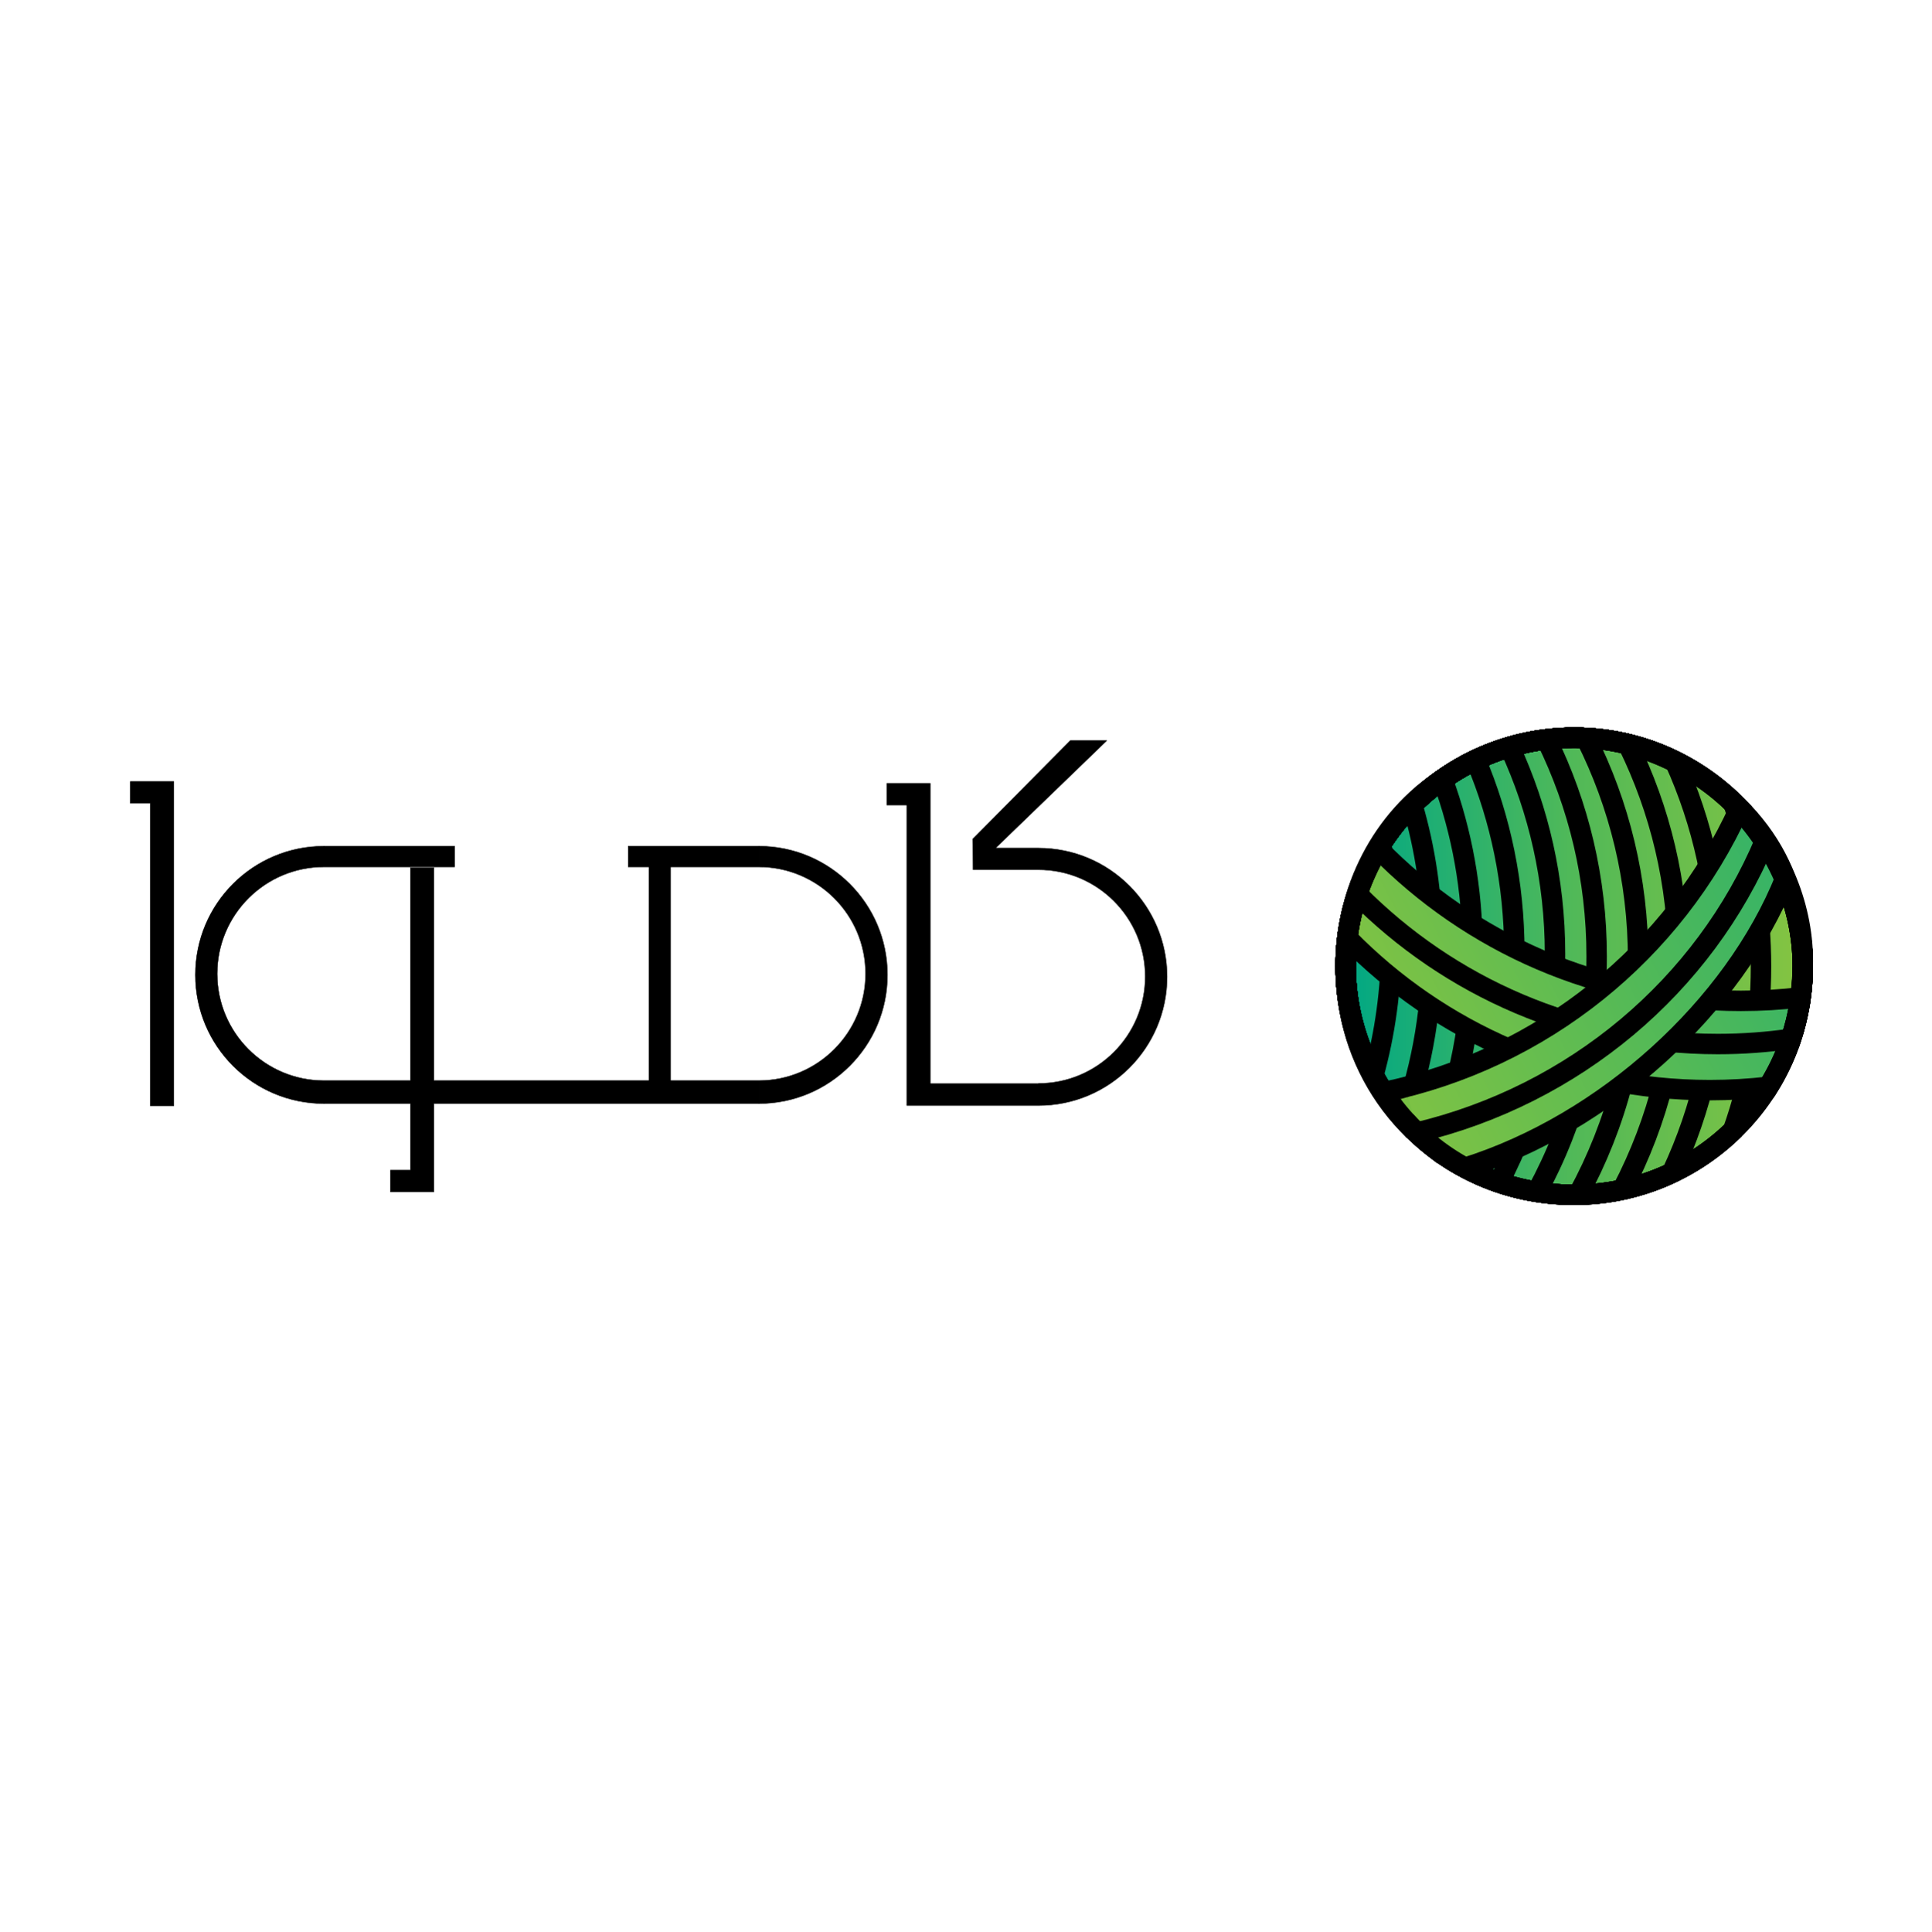
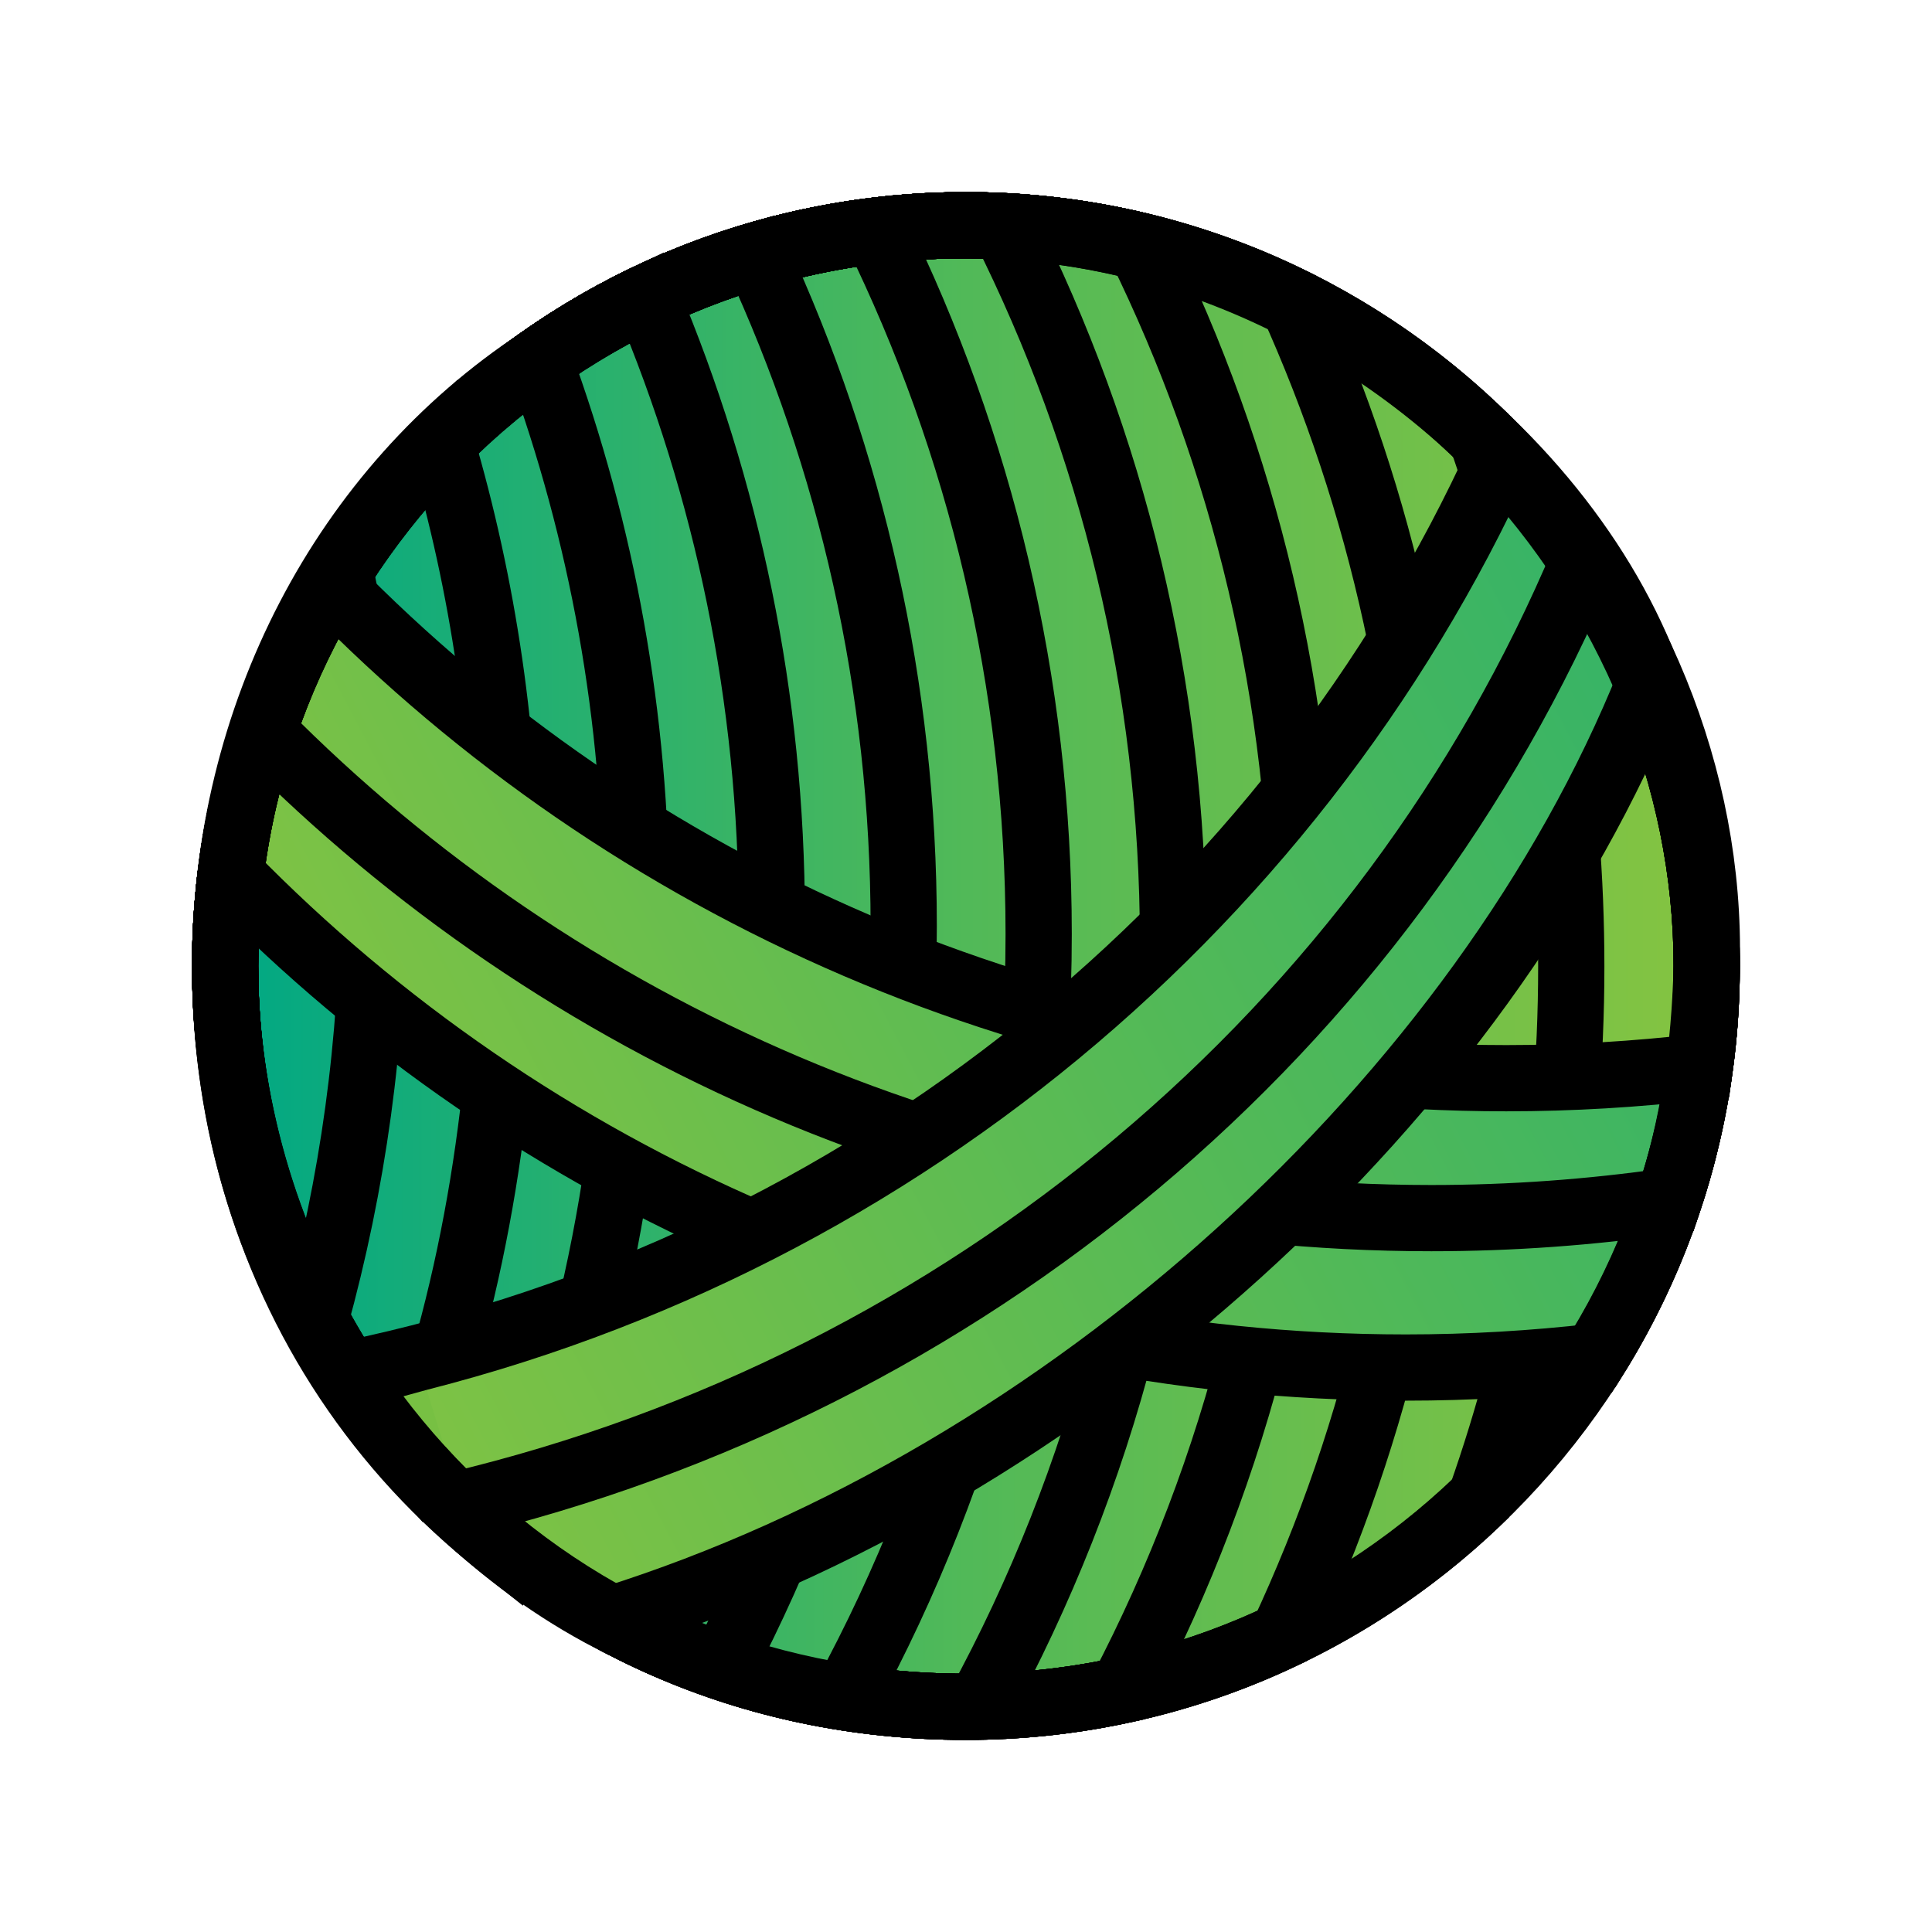
- <svg xmlns="http://www.w3.org/2000/svg" version="1.1" id="Layer_1" x="0px" y="0px" width="2267.72px" height="2267.72px" viewBox="0 0 2267.72 2267.72" enable-background="new 0 0 2267.72 2267.72" xml:space="preserve">
-   <g>
-     <path fill-rule="evenodd" clip-rule="evenodd" d="M1219.309,1021.244c69.311,0,125.497,56.186,125.497,125.496   c0,69.31-56.186,125.496-125.497,125.496V1021.244L1219.309,1021.244z M380.517,993.622c-83.46,0-151.118,67.657-151.118,151.118   c0,83.46,67.658,151.118,151.118,151.118V993.622L380.517,993.622z M890.918,993.622c83.46,0,151.118,67.658,151.118,151.118   c0,83.46-67.658,151.118-151.118,151.118V993.622L890.918,993.622z M890.918,1017.928v250.993   c69.31,0,125.496-56.186,125.496-125.496C1016.415,1074.114,960.229,1017.928,890.918,1017.928L890.918,1017.928z    M380.517,1017.927v250.993c-69.311,0-125.497-56.187-125.497-125.496C255.02,1074.113,311.206,1017.927,380.517,1017.927   L380.517,1017.927z M380.517,993.622v24.306V993.622L380.517,993.622z M1219.309,995.882v302.236   c83.46,0,151.118-67.658,151.118-151.118C1370.427,1063.54,1302.77,995.882,1219.309,995.882L1219.309,995.882z M1142.693,1021.244   h76.617v-25.362h-50.372l130.686-126.286h-42.8l-114.659,115.716L1142.693,1021.244L1142.693,1021.244z M204.034,1270.367V917.683   h-27.482h-23.506v25.495h23.506v327.188v28.17h27.482V1270.367L204.034,1270.367z M737.687,1017.928v-24.306h153.232v24.306   H787.376v250.992h103.543v0.001v26.936H509.445v103.713h-27.477h-23.505v-25.494h23.505v-78.218H380.517v-26.937h101.451v-249.931   h27.477v249.931h252.568v-250.992H737.687L737.687,1017.928z M380.517,1017.928v-24.306h153.232v24.306H380.517L380.517,1017.928z    M1092.318,1272.497V919.814h-27.482h-23.506v25.494h23.506v327.188v25.622h154.474v-25.622H1092.318z" />
-     <path fill-rule="evenodd" clip-rule="evenodd" fill="none" stroke="#000000" stroke-width="0.5" stroke-miterlimit="2.613" d="   M1219.309,1021.244c69.311,0,125.497,56.186,125.497,125.496c0,69.31-56.186,125.496-125.497,125.496 M380.517,993.622   c-83.46,0-151.118,67.657-151.118,151.118c0,83.46,67.658,151.118,151.118,151.118 M890.918,993.622   c83.46,0,151.118,67.658,151.118,151.118c0,83.46-67.658,151.118-151.118,151.118 M890.918,1017.928   c69.31,0,125.496,56.186,125.496,125.496c0,69.311-56.186,125.496-125.496,125.496 M380.517,1017.927   c-69.311,0-125.497,56.186-125.497,125.497c0,69.31,56.186,125.496,125.497,125.496 M380.517,993.622v24.306 M1219.309,995.882   c83.46,0,151.118,67.658,151.118,151.118c0,83.46-67.658,151.118-151.118,151.118 M1142.693,1021.244h76.617v-25.362h-50.372   l130.686-126.286h-42.8l-114.659,115.716L1142.693,1021.244L1142.693,1021.244z M204.034,1270.367V917.683h-27.482h-23.506v25.495   h23.506v327.188v28.17h27.482V1270.367L204.034,1270.367z M737.687,1017.928h24.327v250.992H509.445v-249.931h-27.477v249.931   H380.517v26.937h101.451v78.218h-23.505v25.494h23.505h27.477v-103.713h381.473v-26.936v-0.001H787.376v-250.992h103.543v-24.306   H737.687V1017.928L737.687,1017.928z M380.517,1017.928h153.232v-24.306H380.517V1017.928L380.517,1017.928z M1092.318,1272.497   V919.814h-27.482h-23.506v25.494h23.506v327.188v25.622h154.474v-25.622H1092.318z" />
-   </g>
-   <g>
-     <g>
-       <path fill-rule="evenodd" clip-rule="evenodd" fill="none" stroke="#000000" stroke-width="24" stroke-miterlimit="2.613" d="    M2075.437,1277.961c-22.163,2.487-44.683,3.811-67.52,3.811c-167.263,0-318.3-68.579-425.956-178.811    c15.652-133.332,129.008-236.786,266.545-236.786c156.004,0,268.409,131.895,268.409,268.409    C2116.916,1187.311,2101.7,1236.48,2075.437,1277.961z" />
-       <path fill-rule="evenodd" clip-rule="evenodd" fill="none" stroke="#000000" stroke-width="24" stroke-miterlimit="2.613" d="    M2103.123,1219.717c-23.825,2.884-48.079,4.395-72.693,4.395c-170.719,0-324.529-71.448-432.567-185.704    c38.675-100.727,136.302-172.234,250.644-172.234c156.004,0,268.409,131.895,268.409,268.409    C2116.916,1164.342,2112.063,1192.965,2103.123,1219.717z" />
-       <path fill-rule="evenodd" clip-rule="evenodd" fill="none" stroke="#000000" stroke-width="24" stroke-miterlimit="2.613" d="    M2114.399,1171.344c-20.327,2.085-40.955,3.169-61.84,3.169c-169.741,0-322.774-70.624-430.714-183.737    c47.62-74.899,131.333-124.602,226.662-124.602c156.004,0,268.409,131.895,268.409,268.409    C2116.916,1147.056,2116.046,1159.324,2114.399,1171.344z" />
+ <svg xmlns="http://www.w3.org/2000/svg" version="1.1" id="Layer_1" x="0px" y="0px" width="700" height="700" viewBox="0 0 700 700" enable-background="new 0 0 2267.72 2267.72" xml:space="preserve">
+   <defs id="defs3542" />
+   <g id="g3467" transform="translate(-1498.542,-784.5835)">
+     <g id="g3469">
+       <path stroke-miterlimit="2.613" d="m 2075.437,1277.961 c -22.163,2.487 -44.683,3.811 -67.52,3.811 -167.263,0 -318.3,-68.579 -425.956,-178.811 15.652,-133.332 129.008,-236.786 266.545,-236.786 156.004,0 268.409,131.895 268.409,268.409 0,52.727 -15.215,101.896 -41.478,143.377 z" id="path3471" style="clip-rule:evenodd;fill:none;fill-rule:evenodd;stroke:#000000;stroke-width:24;stroke-miterlimit:2.613" />
+       <path stroke-miterlimit="2.613" d="m 2103.123,1219.717 c -23.825,2.884 -48.079,4.395 -72.693,4.395 -170.719,0 -324.529,-71.448 -432.567,-185.704 38.675,-100.727 136.302,-172.234 250.644,-172.234 156.004,0 268.409,131.895 268.409,268.409 0,29.759 -4.853,58.382 -13.793,85.134 z" id="path3473" style="clip-rule:evenodd;fill:none;fill-rule:evenodd;stroke:#000000;stroke-width:24;stroke-miterlimit:2.613" />
+       <path stroke-miterlimit="2.613" d="m 2114.399,1171.344 c -20.327,2.085 -40.955,3.169 -61.84,3.169 -169.741,0 -322.774,-70.624 -430.714,-183.737 47.62,-74.899 131.333,-124.602 226.662,-124.602 156.004,0 268.409,131.895 268.409,268.409 0,12.473 -0.87,24.741 -2.517,36.761 z" id="path3475" style="clip-rule:evenodd;fill:none;fill-rule:evenodd;stroke:#000000;stroke-width:24;stroke-miterlimit:2.613" />
      <linearGradient id="SVGID_1_" gradientUnits="userSpaceOnUse" x1="1580.098" y1="1134.584" x2="2116.916" y2="1134.583">
-         <stop offset="0" style="stop-color:#00A884" />
-         <stop offset="0.5" style="stop-color:#51B958" />
-         <stop offset="1" style="stop-color:#85C441" />
+         <stop offset="0" style="stop-color:#00A884" id="stop3478" />
+         <stop offset="0.5" style="stop-color:#51B958" id="stop3480" />
+         <stop offset="1" style="stop-color:#85C441" id="stop3482" />
      </linearGradient>
-       <path fill-rule="evenodd" clip-rule="evenodd" fill="url(#SVGID_1_)" stroke="#000000" stroke-width="24" stroke-miterlimit="2.613" d="    M1848.507,866.174c156.004,0,268.409,131.895,268.409,268.409c0,148.238-120.171,268.409-268.409,268.409    c-157.903,0-268.409-127.963-268.409-268.409C1580.098,986.345,1700.269,866.174,1848.507,866.174z" />
-       <path fill-rule="evenodd" clip-rule="evenodd" fill="none" stroke="#000000" stroke-width="24" stroke-miterlimit="2.613" d="    M1621.725,990.969c7.818,37.928,11.929,77.188,11.929,117.397c0,53.512-7.311,105.329-20.927,154.572    c-20.802-38.13-32.628-81.861-32.628-128.355C1580.098,1081.756,1595.37,1032.499,1621.725,990.969z" />
-       <path fill-rule="evenodd" clip-rule="evenodd" fill="none" stroke="#000000" stroke-width="24" stroke-miterlimit="2.613" d="    M1693.879,915.174c22.752,62.141,35.178,129.167,35.178,199.067c0,81.796-15.147,162.277-45.824,232.974    c-61.711-49.177-103.135-127.59-103.135-212.633C1580.098,1043.923,1623.333,961.667,1693.879,915.174z" />
-       <path fill-rule="evenodd" clip-rule="evenodd" fill="none" stroke="#000000" stroke-width="24" stroke-miterlimit="2.613" d="    M1862.236,866.52c39.224,78.197,61.31,166.278,61.31,259.471c0,100.197-25.507,194.498-70.425,276.942    c-1.537,0.026-3.072,0.059-4.614,0.059c-157.903,0-268.409-127.963-268.409-268.409c0-148.238,120.171-268.409,268.409-268.409    C1853.111,866.174,1857.688,866.291,1862.236,866.52z" />
-       <path fill-rule="evenodd" clip-rule="evenodd" fill="none" stroke="#000000" stroke-width="24" stroke-miterlimit="2.613" d="    M1911.491,873.625c37.925,77.151,59.215,163.768,59.215,255.304c0,96.626-23.722,187.771-65.696,268.085    c-18.219,3.904-37.118,5.978-56.503,5.978c-157.903,0-268.409-127.963-268.409-268.409c0-148.238,120.171-268.409,268.409-268.409    C1870.202,866.174,1891.288,868.767,1911.491,873.625z" />
-       <path fill-rule="evenodd" clip-rule="evenodd" fill="none" stroke="#000000" stroke-width="24" stroke-miterlimit="2.613" d="    M1966.364,893.383c32.945,72.838,51.286,153.541,51.286,238.483c0,87.671-19.549,170.819-54.519,245.471    c-34.763,16.444-73.615,25.655-114.624,25.655c-157.903,0-268.409-127.963-268.409-268.409    c0-148.238,120.171-268.409,268.409-268.409C1890.792,866.174,1930.785,875.965,1966.364,893.383z" />
-       <path fill-rule="evenodd" clip-rule="evenodd" fill="none" stroke="#000000" stroke-width="24" stroke-miterlimit="2.613" d="    M1815.858,868.155c37.8,77.049,59.012,163.523,59.012,254.899c0,99.965-25.394,194.06-70.119,276.368    c-137.088-22.48-224.653-137.71-224.653-264.839C1580.098,997.398,1683.02,884.266,1815.858,868.155z" />
-       <path fill-rule="evenodd" clip-rule="evenodd" fill="none" stroke="#000000" stroke-width="24" stroke-miterlimit="2.613" d="    M2034.605,941.181c23.217,65.437,33.238,130.118,33.238,193.624c0,67.613-11.645,132.529-32.996,192.945    c-48.276,46.581-113.957,75.243-186.34,75.243c-157.903,0-268.409-127.963-268.409-268.409    c0-148.238,120.171-268.409,268.409-268.409C1920.768,866.174,1986.351,894.739,2034.605,941.181z" />
-       <path fill-rule="evenodd" clip-rule="evenodd" fill="none" stroke="#000000" stroke-width="24" stroke-miterlimit="2.613" d="    M1772.606,877.077c34.256,74.023,53.37,156.322,53.37,243.04c0,96.604-23.71,187.728-65.667,268.029    c-114.574-39.849-180.212-140.654-180.212-253.562C1580.098,1012.708,1661.334,909.824,1772.606,877.077z" />
-       <path fill-rule="evenodd" clip-rule="evenodd" fill="none" stroke="#000000" stroke-width="24" stroke-miterlimit="2.613" d="    M1732.829,892.321c29.192,69.229,45.338,145.176,45.338,224.858c0,90.671-26.366,170.979-63.62,247.578    c-78.406-42.825-134.448-124.206-134.448-230.173C1580.098,1027.767,1642.497,935.531,1732.829,892.321z" />
-       <path fill-rule="evenodd" clip-rule="evenodd" fill="none" stroke="#000000" stroke-width="24" stroke-miterlimit="2.613" d="    M1658.441,945.068c15.246,51.879,23.45,106.718,23.45,163.456c0,70.951-10.925,141.568-34.335,204.493    c-40.862-47.097-67.458-111.186-67.458-178.434C1580.098,1060.604,1610.03,993.618,1658.441,945.068z" />
+       <path stroke-miterlimit="2.613" d="m 1848.507,866.174 c 156.004,0 268.409,131.895 268.409,268.409 0,148.238 -120.171,268.409 -268.409,268.409 -157.903,0 -268.409,-127.963 -268.409,-268.409 0,-148.238 120.171,-268.409 268.409,-268.409 z" id="path3484" style="clip-rule:evenodd;fill:url(#SVGID_1_);fill-rule:evenodd;stroke:#000000;stroke-width:24;stroke-miterlimit:2.613" />
+       <path stroke-miterlimit="2.613" d="m 1621.725,990.969 c 7.818,37.928 11.929,77.188 11.929,117.397 0,53.512 -7.311,105.329 -20.927,154.572 -20.802,-38.13 -32.628,-81.861 -32.628,-128.355 -10e-4,-52.827 15.271,-102.084 41.626,-143.614 z" id="path3486" style="clip-rule:evenodd;fill:none;fill-rule:evenodd;stroke:#000000;stroke-width:24;stroke-miterlimit:2.613" />
+       <path stroke-miterlimit="2.613" d="m 1693.879,915.174 c 22.752,62.141 35.178,129.167 35.178,199.067 0,81.796 -15.147,162.277 -45.824,232.974 -61.711,-49.177 -103.135,-127.59 -103.135,-212.633 0,-90.659 43.235,-172.915 113.781,-219.408 z" id="path3488" style="clip-rule:evenodd;fill:none;fill-rule:evenodd;stroke:#000000;stroke-width:24;stroke-miterlimit:2.613" />
+       <path stroke-miterlimit="2.613" d="m 1862.236,866.52 c 39.224,78.197 61.31,166.278 61.31,259.471 0,100.197 -25.507,194.498 -70.425,276.942 -1.537,0.026 -3.072,0.059 -4.614,0.059 -157.903,0 -268.409,-127.963 -268.409,-268.409 0,-148.238 120.171,-268.409 268.409,-268.409 4.604,0 9.181,0.117 13.729,0.346 z" id="path3490" style="clip-rule:evenodd;fill:none;fill-rule:evenodd;stroke:#000000;stroke-width:24;stroke-miterlimit:2.613" />
+       <path stroke-miterlimit="2.613" d="m 1911.491,873.625 c 37.925,77.151 59.215,163.768 59.215,255.304 0,96.626 -23.722,187.771 -65.696,268.085 -18.219,3.904 -37.118,5.978 -56.503,5.978 -157.903,0 -268.409,-127.963 -268.409,-268.409 0,-148.238 120.171,-268.409 268.409,-268.409 21.695,0 42.781,2.593 62.984,7.451 z" id="path3492" style="clip-rule:evenodd;fill:none;fill-rule:evenodd;stroke:#000000;stroke-width:24;stroke-miterlimit:2.613" />
+       <path stroke-miterlimit="2.613" d="m 1966.364,893.383 c 32.945,72.838 51.286,153.541 51.286,238.483 0,87.671 -19.549,170.819 -54.519,245.471 -34.763,16.444 -73.615,25.655 -114.624,25.655 -157.903,0 -268.409,-127.963 -268.409,-268.409 0,-148.238 120.171,-268.409 268.409,-268.409 42.285,0 82.278,9.791 117.857,27.209 z" id="path3494" style="clip-rule:evenodd;fill:none;fill-rule:evenodd;stroke:#000000;stroke-width:24;stroke-miterlimit:2.613" />
+       <path stroke-miterlimit="2.613" d="m 1815.858,868.155 c 37.8,77.049 59.012,163.523 59.012,254.899 0,99.965 -25.394,194.06 -70.119,276.368 -137.088,-22.48 -224.653,-137.71 -224.653,-264.839 0,-137.185 102.922,-250.317 235.76,-266.428 z" id="path3496" style="clip-rule:evenodd;fill:none;fill-rule:evenodd;stroke:#000000;stroke-width:24;stroke-miterlimit:2.613" />
+       <path stroke-miterlimit="2.613" d="m 2034.605,941.181 c 23.217,65.437 33.238,130.118 33.238,193.624 0,67.613 -11.645,132.529 -32.996,192.945 -48.276,46.581 -113.957,75.243 -186.34,75.243 -157.903,0 -268.409,-127.963 -268.409,-268.409 0,-148.238 120.171,-268.409 268.409,-268.409 72.261,-10e-4 137.844,28.564 186.098,75.006 z" id="path3498" style="clip-rule:evenodd;fill:none;fill-rule:evenodd;stroke:#000000;stroke-width:24;stroke-miterlimit:2.613" />
+       <path stroke-miterlimit="2.613" d="m 1772.606,877.077 c 34.256,74.023 53.37,156.322 53.37,243.04 0,96.604 -23.71,187.728 -65.667,268.029 -114.574,-39.849 -180.212,-140.654 -180.212,-253.562 10e-4,-121.876 81.237,-224.76 192.509,-257.507 z" id="path3500" style="clip-rule:evenodd;fill:none;fill-rule:evenodd;stroke:#000000;stroke-width:24;stroke-miterlimit:2.613" />
+       <path stroke-miterlimit="2.613" d="m 1732.829,892.321 c 29.192,69.229 45.338,145.176 45.338,224.858 0,90.671 -26.366,170.979 -63.62,247.578 -78.406,-42.825 -134.448,-124.206 -134.448,-230.173 -10e-4,-106.817 62.398,-199.053 152.73,-242.263 z" id="path3502" style="clip-rule:evenodd;fill:none;fill-rule:evenodd;stroke:#000000;stroke-width:24;stroke-miterlimit:2.613" />
+       <path stroke-miterlimit="2.613" d="m 1658.441,945.068 c 15.246,51.879 23.45,106.718 23.45,163.456 0,70.951 -10.925,141.568 -34.335,204.493 -40.862,-47.097 -67.458,-111.186 -67.458,-178.434 0,-73.979 29.932,-140.965 78.343,-189.515 z" id="path3504" style="clip-rule:evenodd;fill:none;fill-rule:evenodd;stroke:#000000;stroke-width:24;stroke-miterlimit:2.613" />
      <linearGradient id="SVGID_2_" gradientUnits="userSpaceOnUse" x1="1618.571" y1="1255.621" x2="2410.554" y2="841.464">
-         <stop offset="0" style="stop-color:#85C441" />
-         <stop offset="0.37" style="stop-color:#51B958" />
-         <stop offset="1" style="stop-color:#00A884" />
+         <stop offset="0" style="stop-color:#85C441" id="stop3507" />
+         <stop offset="0.37" style="stop-color:#51B958" id="stop3509" />
+         <stop offset="1" style="stop-color:#00A884" id="stop3511" />
      </linearGradient>
-       <path fill-rule="evenodd" clip-rule="evenodd" fill="url(#SVGID_2_)" stroke="#000000" stroke-width="0.5" stroke-miterlimit="2.613" d="    M2061.911,1086.055c11.094-21.326,20.9-43.415,29.319-66.163c-10.085-21.306-25.096-45.979-48.299-70.354    c-1.717,3.837-3.471,7.654-5.269,11.447c-9.711,20.498-20.589,40.348-32.55,59.466c-11.894,19.011-24.859,37.298-38.812,54.78    c-13.975,17.51-28.942,34.212-44.815,50.023c-10.137,10.097-20.645,19.831-31.501,29.181c-5.98-1.569-11.922-3.227-17.826-4.975    c-16.448-4.868-32.596-10.424-48.408-16.633c-14.097-5.536-27.927-11.592-41.467-18.143l-9.455-4.679    c-15.952-8.072-31.485-16.839-46.558-26.26c-16.982-10.614-33.38-22.058-49.135-34.276    c-19.445-15.078-37.911-31.333-55.288-48.656c-1.279-1.275-2.551-2.555-3.818-3.841c-18.841,31.488-31.406,67.157-35.987,105.284    c15.255,15.454,31.363,30.084,48.258,43.8c14.695,11.93,29.982,23.174,45.81,33.683c14.066,9.339,28.559,18.097,43.445,26.24    c14.825,8.109,30.039,15.608,45.609,22.463c3.05,1.343,6.113,2.66,9.19,3.953c-3.696,1.903-7.415,3.768-11.156,5.596    c-18,8.792-36.517,16.706-55.495,23.686c-17.06,6.274-34.491,11.794-52.253,16.517c-3.206,10.576-4.843,23.646-8.629,33.961    c7.607,8.843,57.05,50.716,73.019,58.98c17.925-6.007,39.281-10.27,54.143-16.755c21.783-9.505,42.876-20.271,63.186-32.202    c22.131-13.002,43.331-27.389,63.478-43.041c3.332-2.589,6.635-5.211,9.908-7.868c12.815,2.048,25.769,3.691,38.846,4.912    c15.515,1.45,31.205,2.307,47.046,2.55c3.115,0.047,6.235,0.072,9.361,0.072c13.432,0,26.76-0.442,39.969-1.313    c10.686-0.704,21.285-1.717,31.809-2.974c19.167-31.31,32.092-66.852,37.054-104.897c-17.177,2.07-34.577,3.431-52.176,4.014    c-6.71,0.223-13.449,0.335-20.214,0.335c-9.459,0-18.865-0.219-28.215-0.653c-2.529-0.117-5.053-0.25-7.574-0.399    c2.808-3.646,5.573-7.326,8.296-11.039C2032.335,1137.91,2048.118,1112.571,2061.911,1086.055z" />
-       <path fill-rule="evenodd" clip-rule="evenodd" fill="none" stroke="#000000" stroke-width="24" stroke-miterlimit="2.613" d="    M2114.428,1171.132c-22.999,2.683-46.389,4.104-70.118,4.104c-167.263,0-318.301-68.58-425.957-178.813    c46.946-78.038,132.448-130.249,230.153-130.249c156.004,0,268.409,131.895,268.409,268.409    C2116.916,1146.983,2116.056,1159.179,2114.428,1171.132z" />
-       <path fill-rule="evenodd" clip-rule="evenodd" fill="none" stroke="#000000" stroke-width="24" stroke-miterlimit="2.613" d="    M2076.583,1276.126c-22.548,2.576-45.467,3.945-68.713,3.945c-167.151,0-318.096-68.489-425.738-178.591    c16.313-132.618,129.347-235.306,266.376-235.306c156.004,0,268.409,131.895,268.409,268.409    C2116.916,1186.537,2102.139,1235.032,2076.583,1276.126z" />
-       <path fill-rule="evenodd" clip-rule="evenodd" fill="none" stroke="#000000" stroke-width="24" stroke-miterlimit="2.613" d="    M2103.104,1219.774c-28.064,4.035-56.755,6.16-85.952,6.16c-165.926,0-315.877-67.495-423.359-176.183    c35.507-106.662,136.123-183.577,254.714-183.577c156.004,0,271.743,131.731,268.409,268.409    C2116.189,1164.354,2112.057,1193.006,2103.104,1219.774z" />
+       <path stroke-miterlimit="2.613" d="m 2061.911,1086.055 c 11.094,-21.326 20.9,-43.415 29.319,-66.163 -10.085,-21.306 -25.096,-45.979 -48.299,-70.354 -1.717,3.837 -3.471,7.654 -5.269,11.447 -9.711,20.498 -20.589,40.348 -32.55,59.466 -11.894,19.011 -24.859,37.298 -38.812,54.78 -13.975,17.51 -28.942,34.212 -44.815,50.023 -10.137,10.097 -20.645,19.831 -31.501,29.181 -5.98,-1.569 -11.922,-3.227 -17.826,-4.975 -16.448,-4.868 -32.596,-10.424 -48.408,-16.633 -14.097,-5.536 -27.927,-11.592 -41.467,-18.143 l -9.455,-4.679 c -15.952,-8.072 -31.485,-16.839 -46.558,-26.26 -16.982,-10.614 -33.38,-22.058 -49.135,-34.276 -19.445,-15.078 -37.911,-31.333 -55.288,-48.656 -1.279,-1.275 -2.551,-2.555 -3.818,-3.841 -18.841,31.488 -31.406,67.157 -35.987,105.284 15.255,15.454 31.363,30.084 48.258,43.8 14.695,11.93 29.982,23.174 45.81,33.683 14.066,9.339 28.559,18.097 43.445,26.24 14.825,8.109 30.039,15.608 45.609,22.463 3.05,1.343 6.113,2.66 9.19,3.953 -3.696,1.903 -7.415,3.768 -11.156,5.596 -18,8.792 -36.517,16.706 -55.495,23.686 -17.06,6.274 -34.491,11.794 -52.253,16.517 -3.206,10.576 -4.843,23.646 -8.629,33.961 7.607,8.843 57.05,50.716 73.019,58.98 17.925,-6.007 39.281,-10.27 54.143,-16.755 21.783,-9.505 42.876,-20.271 63.186,-32.202 22.131,-13.002 43.331,-27.389 63.478,-43.041 3.332,-2.589 6.635,-5.211 9.908,-7.868 12.815,2.048 25.769,3.691 38.846,4.912 15.515,1.45 31.205,2.307 47.046,2.55 3.115,0.047 6.235,0.072 9.361,0.072 13.432,0 26.76,-0.442 39.969,-1.313 10.686,-0.704 21.285,-1.717 31.809,-2.974 19.167,-31.31 32.092,-66.852 37.054,-104.897 -17.177,2.07 -34.577,3.431 -52.176,4.014 -6.71,0.223 -13.449,0.335 -20.214,0.335 -9.459,0 -18.865,-0.219 -28.215,-0.653 -2.529,-0.117 -5.053,-0.25 -7.574,-0.399 2.808,-3.646 5.573,-7.326 8.296,-11.039 17.578,-23.967 33.361,-49.306 47.154,-75.822 z" id="path3513" style="clip-rule:evenodd;fill:url(#SVGID_2_);fill-rule:evenodd;stroke:#000000;stroke-width:0.5;stroke-miterlimit:2.613" />
+       <path stroke-miterlimit="2.613" d="m 2114.428,1171.132 c -22.999,2.683 -46.389,4.104 -70.118,4.104 -167.263,0 -318.301,-68.58 -425.957,-178.813 46.946,-78.038 132.448,-130.249 230.153,-130.249 156.004,0 268.409,131.895 268.409,268.409 0,12.4 -0.859,24.596 -2.487,36.549 z" id="path3515" style="clip-rule:evenodd;fill:none;fill-rule:evenodd;stroke:#000000;stroke-width:24;stroke-miterlimit:2.613" />
+       <path stroke-miterlimit="2.613" d="m 2076.583,1276.126 c -22.548,2.576 -45.467,3.945 -68.713,3.945 -167.151,0 -318.096,-68.489 -425.738,-178.591 16.313,-132.618 129.347,-235.306 266.376,-235.306 156.004,0 268.409,131.895 268.409,268.409 -10e-4,51.954 -14.778,100.449 -40.334,141.543 z" id="path3517" style="clip-rule:evenodd;fill:none;fill-rule:evenodd;stroke:#000000;stroke-width:24;stroke-miterlimit:2.613" />
+       <path stroke-miterlimit="2.613" d="m 2103.104,1219.774 c -28.064,4.035 -56.755,6.16 -85.952,6.16 -165.926,0 -315.877,-67.495 -423.359,-176.183 35.507,-106.662 136.123,-183.577 254.714,-183.577 156.004,0 271.743,131.731 268.409,268.409 -0.727,29.771 -4.859,58.423 -13.812,85.191 z" id="path3519" style="clip-rule:evenodd;fill:none;fill-rule:evenodd;stroke:#000000;stroke-width:24;stroke-miterlimit:2.613" />
      <linearGradient id="SVGID_3_" gradientUnits="userSpaceOnUse" x1="1594.537" y1="1316.947" x2="2488.896" y2="849.255">
-         <stop offset="0" style="stop-color:#85C441" />
-         <stop offset="0.37" style="stop-color:#51B958" />
-         <stop offset="1" style="stop-color:#00A884" />
+         <stop offset="0" style="stop-color:#85C441" id="stop3522" />
+         <stop offset="0.37" style="stop-color:#51B958" id="stop3524" />
+         <stop offset="1" style="stop-color:#00A884" id="stop3526" />
      </linearGradient>
-       <path fill-rule="evenodd" clip-rule="evenodd" fill="url(#SVGID_3_)" stroke="#000000" stroke-width="0.5" stroke-miterlimit="2.613" d="    M2061.911,1086.055c11.094-21.326,20.9-43.415,29.319-66.163c-10.085-21.306-25.096-45.979-48.299-70.354    c-1.717,3.837-3.471,7.654-5.269,11.447c-9.711,20.498-20.589,40.348-32.55,59.466c-11.894,19.011-24.859,37.298-38.812,54.78    c-13.975,17.51-28.942,34.212-44.815,50.023c-6.617,6.591-13.392,13.028-20.319,19.303l0,0.001    c-36.287,37.638-92.492,69.909-127.049,87.739l0.238,0.1c-3.696,1.903-7.415,3.768-11.156,5.596    c-6.341,3.097-12.747,6.086-19.215,8.963l-0.306,0.136l-0.074,0.033c-11.768,5.225-23.74,10.081-35.9,14.554    c-17.06,6.274-34.491,11.794-52.253,16.517c-3.206,10.576-4.843,23.646-8.629,33.961c7.607,8.843,57.05,50.716,73.019,58.98    c17.925-6.007,39.281-10.27,54.143-16.755c21.783-9.505,42.876-20.271,63.186-32.202c22.171-13.026,43.485-27.49,63.78-43.276    c0,0,64.372-52.055,109.145-110.753c1.568-2.08,3.122-4.17,4.663-6.271c1.188-1.619,2.367-3.245,3.538-4.877l0,0    c1.171-1.632,2.334-3.27,3.488-4.914C2036.564,1131.04,2049.981,1108.988,2061.911,1086.055z" />
-       <path fill-rule="evenodd" clip-rule="evenodd" fill="none" stroke="#000000" stroke-width="24" stroke-miterlimit="2.613" d="    M2096.363,1031.428c-60.74,151.196-211.295,287.978-376.275,339.839c-81.431-42.03-139.99-137.85-139.99-236.684    c0-148.238,120.171-268.409,268.409-268.409C1963.072,866.174,2064.791,944.491,2096.363,1031.428z" />
-       <path fill-rule="evenodd" clip-rule="evenodd" fill="none" stroke="#000000" stroke-width="24" stroke-miterlimit="2.613" d="    M2072.65,986.979c-71.729,170.785-224.011,298.921-409.109,342.911c-50.304-48.784-83.443-119.698-83.443-195.307    c0-148.238,120.171-268.409,268.409-268.409C1940.314,866.174,2024.253,916.674,2072.65,986.979z" />
-       <path fill-rule="evenodd" clip-rule="evenodd" fill="none" stroke="#000000" stroke-width="24" stroke-miterlimit="2.613" d="    M2042.578,949.17c-76.415,168.331-230.994,294.453-418.084,333.29c-28.049-42.405-44.396-93.228-44.396-147.877    c0-148.238,120.171-268.409,268.409-268.409C1924.828,866.174,1993.707,898.031,2042.578,949.17z" />
-       <path fill-rule="evenodd" clip-rule="evenodd" fill="#77C043" d="M1653.156,1288.156l-11.25,3.094l4.498,20.412    c2.345,2.739,4.747,5.426,7.198,8.068l8.67-2.089L1653.156,1288.156z" />
+       <path stroke-miterlimit="2.613" d="m 2061.911,1086.055 c 11.094,-21.326 20.9,-43.415 29.319,-66.163 -10.085,-21.306 -25.096,-45.979 -48.299,-70.354 -1.717,3.837 -3.471,7.654 -5.269,11.447 -9.711,20.498 -20.589,40.348 -32.55,59.466 -11.894,19.011 -24.859,37.298 -38.812,54.78 -13.975,17.51 -28.942,34.212 -44.815,50.023 -6.617,6.591 -13.392,13.028 -20.319,19.303 l 0,10e-4 c -36.287,37.638 -92.492,69.909 -127.049,87.739 l 0.238,0.1 c -3.696,1.903 -7.415,3.768 -11.156,5.596 -6.341,3.097 -12.747,6.086 -19.215,8.963 l -0.306,0.136 -0.074,0.033 c -11.768,5.225 -23.74,10.081 -35.9,14.554 -17.06,6.274 -34.491,11.794 -52.253,16.517 -3.206,10.576 -4.843,23.646 -8.629,33.961 7.607,8.843 57.05,50.716 73.019,58.98 17.925,-6.007 39.281,-10.27 54.143,-16.755 21.783,-9.505 42.876,-20.271 63.186,-32.202 22.171,-13.026 43.485,-27.49 63.78,-43.276 0,0 64.372,-52.055 109.145,-110.753 1.568,-2.08 3.122,-4.17 4.663,-6.271 1.188,-1.619 2.367,-3.245 3.538,-4.877 l 0,0 c 1.171,-1.632 2.334,-3.27 3.488,-4.914 14.78,-21.049 28.197,-43.101 40.127,-66.034 z" id="path3528" style="clip-rule:evenodd;fill:url(#SVGID_3_);fill-rule:evenodd;stroke:#000000;stroke-width:0.5;stroke-miterlimit:2.613" />
+       <path stroke-miterlimit="2.613" d="m 2096.363,1031.428 c -60.74,151.196 -211.295,287.978 -376.275,339.839 -81.431,-42.03 -139.99,-137.85 -139.99,-236.684 0,-148.238 120.171,-268.409 268.409,-268.409 114.565,0 216.284,78.317 247.856,165.254 z" id="path3530" style="clip-rule:evenodd;fill:none;fill-rule:evenodd;stroke:#000000;stroke-width:24;stroke-miterlimit:2.613" />
+       <path stroke-miterlimit="2.613" d="m 2072.65,986.979 c -71.729,170.785 -224.011,298.921 -409.109,342.911 -50.304,-48.784 -83.443,-119.698 -83.443,-195.307 0,-148.238 120.171,-268.409 268.409,-268.409 91.807,0 175.746,50.5 224.143,120.805 z" id="path3532" style="clip-rule:evenodd;fill:none;fill-rule:evenodd;stroke:#000000;stroke-width:24;stroke-miterlimit:2.613" />
+       <path stroke-miterlimit="2.613" d="m 2042.578,949.17 c -76.415,168.331 -230.994,294.453 -418.084,333.29 -28.049,-42.405 -44.396,-93.228 -44.396,-147.877 0,-148.238 120.171,-268.409 268.409,-268.409 76.321,0 145.2,31.857 194.071,82.996 z" id="path3534" style="clip-rule:evenodd;fill:none;fill-rule:evenodd;stroke:#000000;stroke-width:24;stroke-miterlimit:2.613" />
+       <path d="m 1653.156,1288.156 -11.25,3.094 4.498,20.412 c 2.345,2.739 4.747,5.426 7.198,8.068 l 8.67,-2.089 -9.116,-29.485 z" id="path3536" style="clip-rule:evenodd;fill:#77c043;fill-rule:evenodd" />
    </g>
-     <path fill-rule="evenodd" clip-rule="evenodd" fill="none" stroke="#000000" stroke-width="24" stroke-miterlimit="2.613" d="   M1848.507,1402.992c147.834,0,268.409-120.574,268.409-268.409c0-136.11-112.808-268.409-268.409-268.409   c-147.835,0-268.409,120.574-268.409,268.409C1580.098,1274.625,1691.007,1402.992,1848.507,1402.992z" />
+     <path stroke-miterlimit="2.613" d="m 1848.507,1402.992 c 147.834,0 268.409,-120.574 268.409,-268.409 0,-136.11 -112.808,-268.409 -268.409,-268.409 -147.835,0 -268.409,120.574 -268.409,268.409 0,140.042 110.909,268.409 268.409,268.409 z" id="path3538" style="clip-rule:evenodd;fill:none;fill-rule:evenodd;stroke:#000000;stroke-width:24;stroke-miterlimit:2.613" />
  </g>
</svg>
